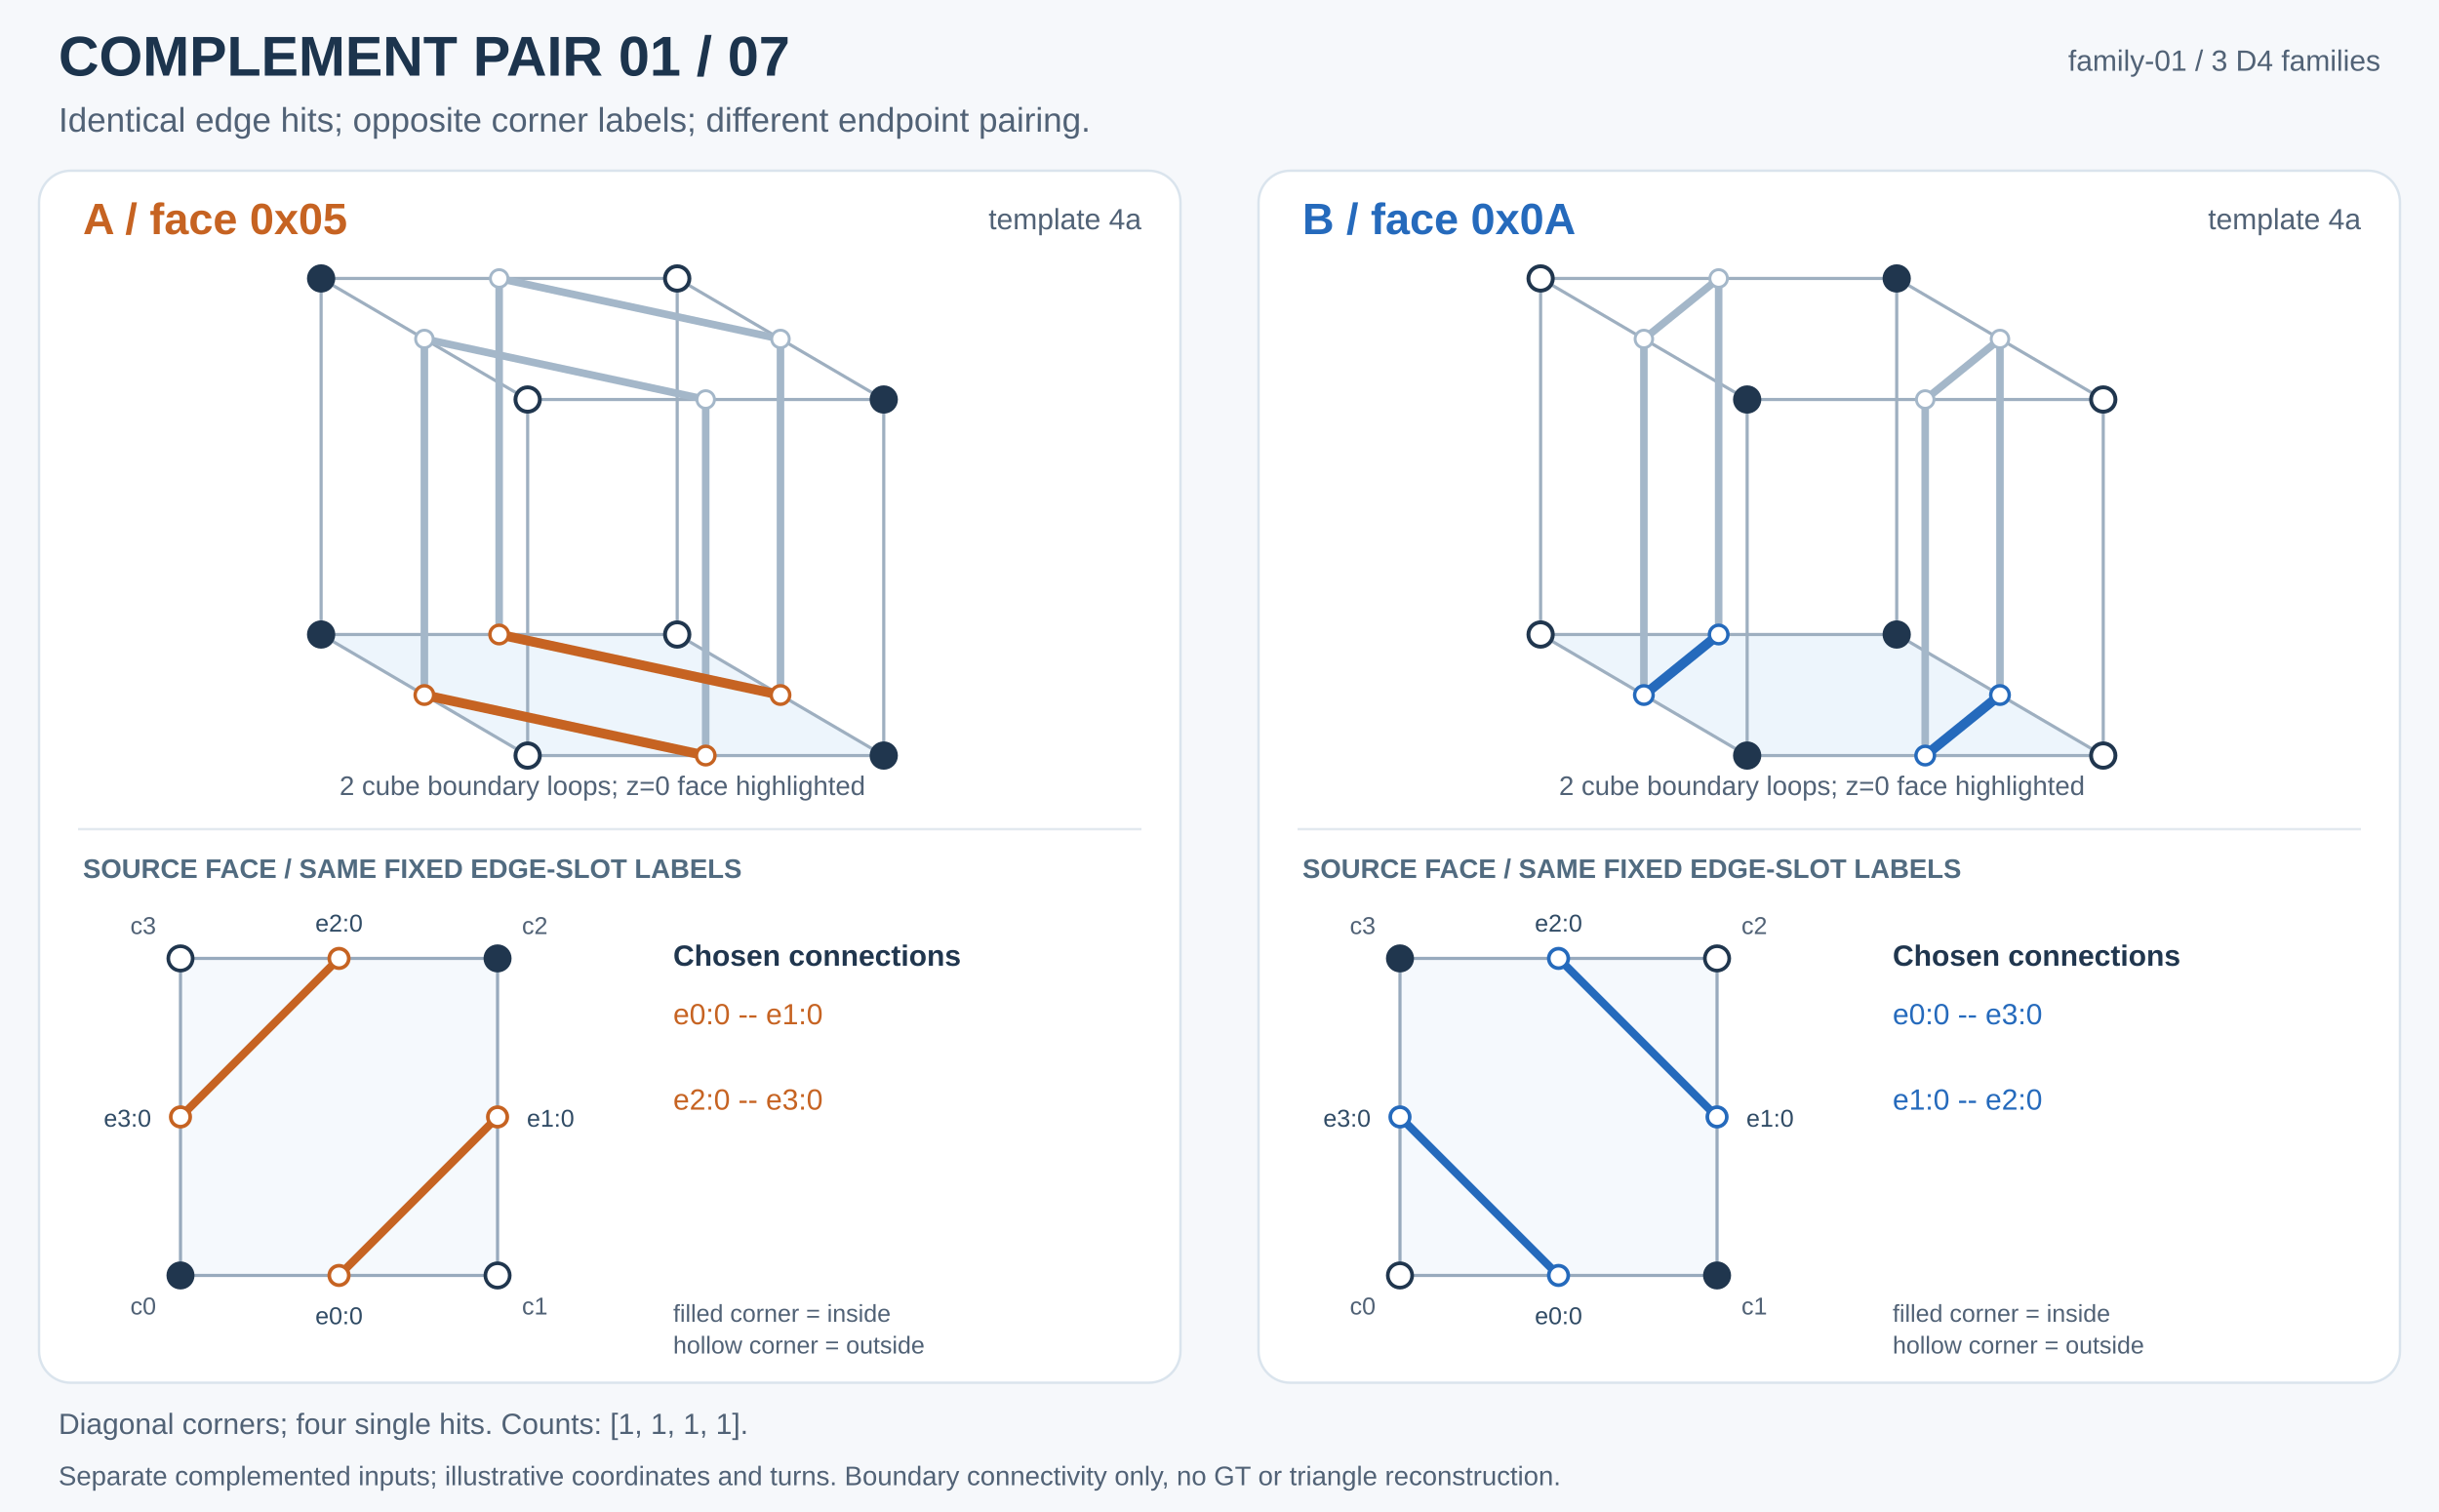
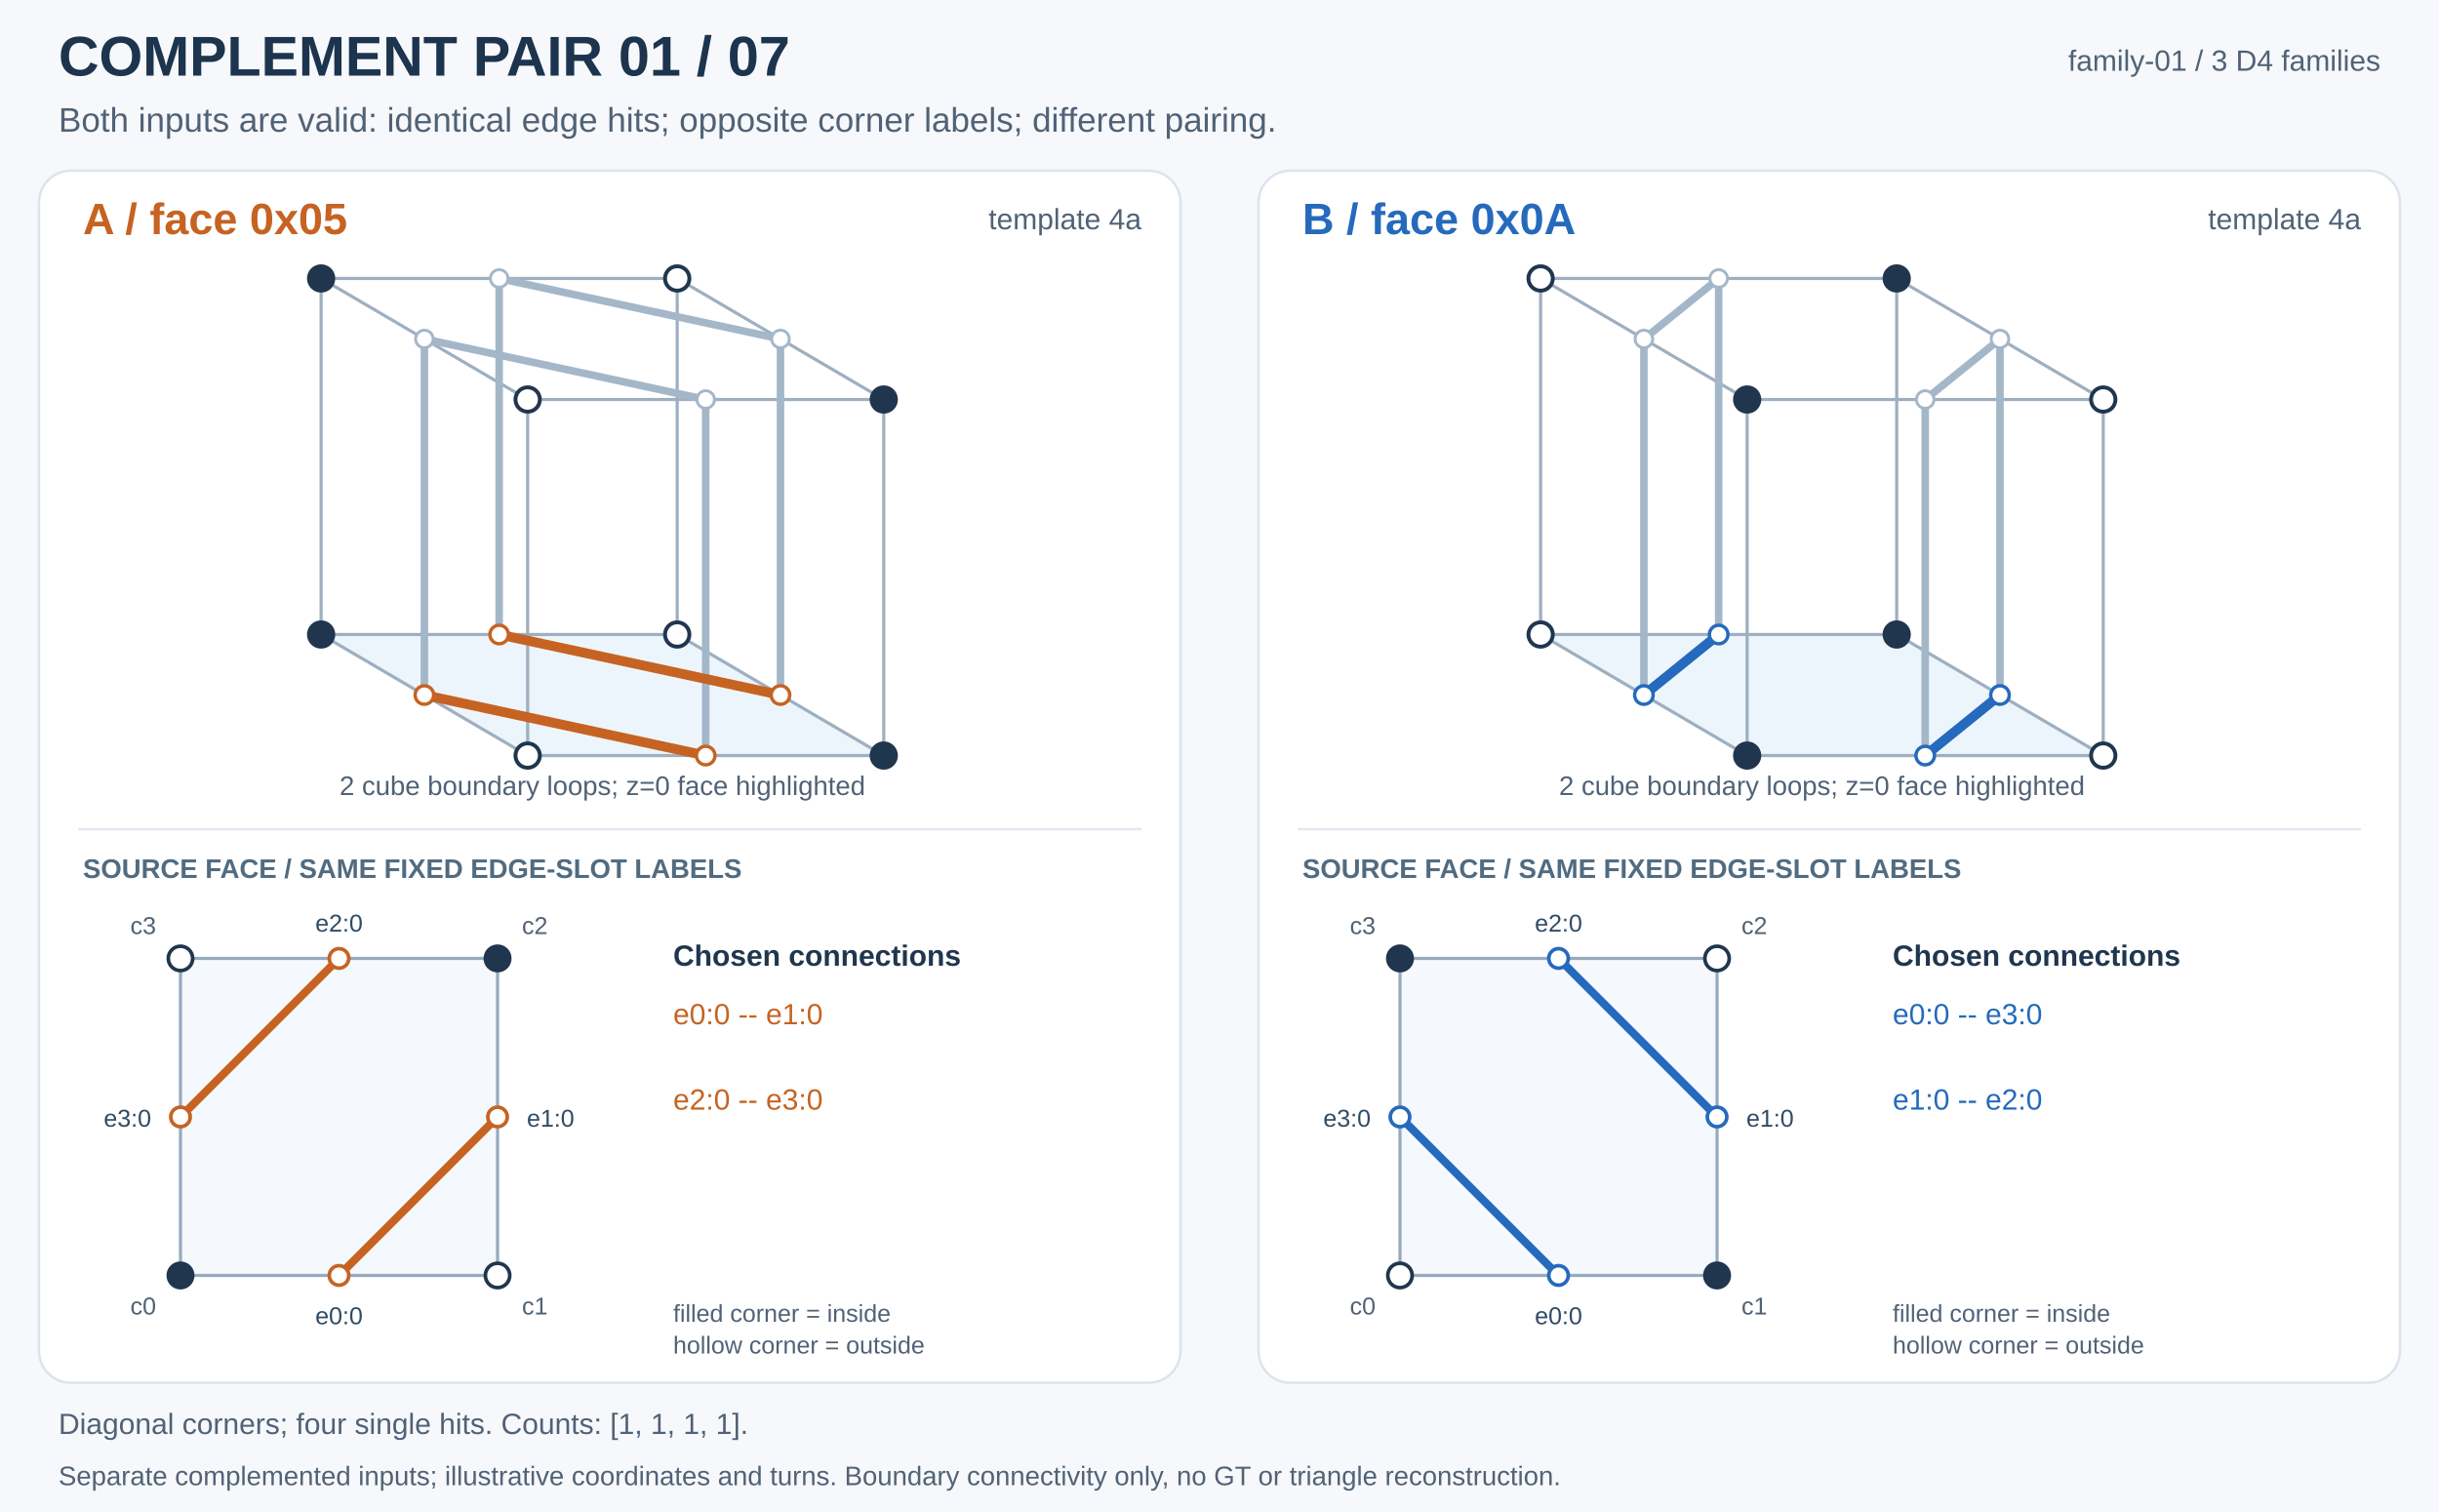
<svg xmlns="http://www.w3.org/2000/svg" width="1000" height="620" viewBox="0 0 1000 620" role="img">
  <rect width="100%" height="100%" fill="#f6f8fb" />
  <g font-family="Segoe UI, Arial, sans-serif">
    <text x="24" y="31" font-size="23" fill="#1c344d" font-weight="700">COMPLEMENT PAIR 01 / 07</text>
    <text x="976" y="29" font-size="12" fill="#516276" text-anchor="end">family-01 / 3 D4 families</text>
-     <text x="24" y="54" font-size="14" fill="#516276">Identical edge hits; opposite corner labels; different endpoint pairing.</text>
+     <text x="24" y="54" font-size="14" fill="#516276">Both inputs are valid: identical edge hits; opposite corner labels; different pairing.</text>
    <rect x="16" y="70" width="468" height="497" rx="13" fill="white" stroke="#dae4ed" />
    <text x="34" y="96" font-size="18" fill="#c66322" font-weight="700">A  /  face 0x05</text>
    <text x="468" y="94" font-size="12" fill="#516276" text-anchor="end">template 4a</text>
    <polygon points="131.66,260.18 277.66,260.18 362.34,309.82 216.34,309.82" fill="#e4f0fa" fill-opacity=".65" stroke="none" />
    <polyline points="131.66,260.18 277.66,260.18" fill="none" stroke="#9eafc0" stroke-width="1.3" />
    <polyline points="216.34,309.82 362.34,309.82" fill="none" stroke="#9eafc0" stroke-width="1.3" />
    <polyline points="131.66,114.18 277.66,114.18" fill="none" stroke="#9eafc0" stroke-width="1.3" />
    <polyline points="216.34,163.82 362.34,163.82" fill="none" stroke="#9eafc0" stroke-width="1.3" />
    <polyline points="131.66,260.18 216.34,309.82" fill="none" stroke="#9eafc0" stroke-width="1.3" />
    <polyline points="277.66,260.18 362.34,309.82" fill="none" stroke="#9eafc0" stroke-width="1.3" />
    <polyline points="131.66,114.18 216.34,163.82" fill="none" stroke="#9eafc0" stroke-width="1.3" />
    <polyline points="277.66,114.18 362.34,163.82" fill="none" stroke="#9eafc0" stroke-width="1.3" />
    <polyline points="131.66,260.18 131.66,114.18" fill="none" stroke="#9eafc0" stroke-width="1.3" />
    <polyline points="277.66,260.18 277.66,114.18" fill="none" stroke="#9eafc0" stroke-width="1.3" />
    <polyline points="216.34,309.82 216.34,163.82" fill="none" stroke="#9eafc0" stroke-width="1.3" />
    <polyline points="362.34,309.82 362.34,163.82" fill="none" stroke="#9eafc0" stroke-width="1.3" />
    <polyline points="204.66,260.18 204.66,114.18 320.00,139.00 320.00,285.00 204.66,260.18" fill="none" stroke="#a4b7c9" stroke-width="3.1" stroke-linejoin="round" />
    <polyline points="289.34,309.82 289.34,163.82 174.00,139.00 174.00,285.00 289.34,309.82" fill="none" stroke="#a4b7c9" stroke-width="3.1" stroke-linejoin="round" />
    <circle cx="204.66" cy="260.18" r="3.6" fill="#fff" stroke="#a4b7c9" stroke-width="1.2" />
    <circle cx="289.34" cy="309.82" r="3.6" fill="#fff" stroke="#a4b7c9" stroke-width="1.2" />
    <circle cx="204.66" cy="114.18" r="3.6" fill="#fff" stroke="#a4b7c9" stroke-width="1.2" />
    <circle cx="289.34" cy="163.82" r="3.6" fill="#fff" stroke="#a4b7c9" stroke-width="1.2" />
    <circle cx="174.00" cy="285.00" r="3.6" fill="#fff" stroke="#a4b7c9" stroke-width="1.2" />
    <circle cx="320.00" cy="285.00" r="3.6" fill="#fff" stroke="#a4b7c9" stroke-width="1.2" />
    <circle cx="174.00" cy="139.00" r="3.6" fill="#fff" stroke="#a4b7c9" stroke-width="1.2" />
    <circle cx="320.00" cy="139.00" r="3.6" fill="#fff" stroke="#a4b7c9" stroke-width="1.2" />
    <circle cx="131.66" cy="260.18" r="5" fill="#20364e" stroke="#20364e" stroke-width="1.6" />
    <circle cx="277.66" cy="260.18" r="5" fill="white" stroke="#20364e" stroke-width="1.6" />
    <circle cx="216.34" cy="309.82" r="5" fill="white" stroke="#20364e" stroke-width="1.6" />
    <circle cx="362.34" cy="309.82" r="5" fill="#20364e" stroke="#20364e" stroke-width="1.6" />
    <circle cx="131.66" cy="114.18" r="5" fill="#20364e" stroke="#20364e" stroke-width="1.6" />
    <circle cx="277.66" cy="114.18" r="5" fill="white" stroke="#20364e" stroke-width="1.6" />
    <circle cx="216.34" cy="163.82" r="5" fill="white" stroke="#20364e" stroke-width="1.6" />
    <circle cx="362.34" cy="163.82" r="5" fill="#20364e" stroke="#20364e" stroke-width="1.6" />
    <polyline points="204.66,260.18 320.00,285.00" fill="none" stroke="#c66322" stroke-width="4" stroke-linejoin="round" />
    <circle cx="204.66" cy="260.18" r="3.8" fill="white" stroke="#c66322" stroke-width="1.4" />
    <circle cx="320.00" cy="285.00" r="3.8" fill="white" stroke="#c66322" stroke-width="1.4" />
    <polyline points="289.34,309.82 174.00,285.00" fill="none" stroke="#c66322" stroke-width="4" stroke-linejoin="round" />
    <circle cx="289.34" cy="309.82" r="3.8" fill="white" stroke="#c66322" stroke-width="1.4" />
    <circle cx="174.00" cy="285.00" r="3.8" fill="white" stroke="#c66322" stroke-width="1.4" />
    <text x="247" y="326" font-size="11" fill="#516276" text-anchor="middle">2 cube boundary loops; z=0 face highlighted</text>
    <line x1="32" y1="340" x2="468" y2="340" stroke="#e2e9ef" />
    <text x="34" y="360" font-size="11" fill="#516b80" font-weight="700">SOURCE FACE  /  SAME FIXED EDGE-SLOT LABELS</text>
    <rect x="74" y="393" width="130" height="130" fill="#f5f9fd" stroke="#98aabd" stroke-width="1.3" />
    <polyline points="139.00,523.00 204.00,458.00" fill="none" stroke="#c66322" stroke-width="3.3" stroke-linejoin="round" />
    <polyline points="139.00,393.00 74.00,458.00" fill="none" stroke="#c66322" stroke-width="3.3" stroke-linejoin="round" />
    <circle cx="139.00" cy="523.00" r="4" fill="white" stroke="#c66322" stroke-width="1.5" />
    <text x="139.0" y="543.0" font-size="10" fill="#304b65" text-anchor="middle">e0:0</text>
    <circle cx="204.00" cy="458.00" r="4" fill="white" stroke="#c66322" stroke-width="1.5" />
    <text x="216.0" y="462.0" font-size="10" fill="#304b65" text-anchor="start">e1:0</text>
    <circle cx="139.00" cy="393.00" r="4" fill="white" stroke="#c66322" stroke-width="1.5" />
    <text x="139.0" y="382.0" font-size="10" fill="#304b65" text-anchor="middle">e2:0</text>
    <circle cx="74.00" cy="458.00" r="4" fill="white" stroke="#c66322" stroke-width="1.5" />
    <text x="62.0" y="462.0" font-size="10" fill="#304b65" text-anchor="end">e3:0</text>
    <circle cx="74.00" cy="523.00" r="5" fill="#20364e" stroke="#20364e" stroke-width="1.5" />
    <text x="64" y="539" font-size="10" fill="#516276" text-anchor="end">c0</text>
    <circle cx="204.00" cy="523.00" r="5" fill="white" stroke="#20364e" stroke-width="1.5" />
    <text x="214" y="539" font-size="10" fill="#516276" text-anchor="start">c1</text>
    <circle cx="204.00" cy="393.00" r="5" fill="#20364e" stroke="#20364e" stroke-width="1.5" />
    <text x="214" y="383" font-size="10" fill="#516276" text-anchor="start">c2</text>
    <circle cx="74.00" cy="393.00" r="5" fill="white" stroke="#20364e" stroke-width="1.5" />
    <text x="64" y="383" font-size="10" fill="#516276" text-anchor="end">c3</text>
    <text x="276" y="396" font-size="12" fill="#20364e" font-weight="700">Chosen connections</text>
    <text x="276" y="420" font-size="12" fill="#c66322">e0:0 -- e1:0</text>
    <text x="276" y="455" font-size="12" fill="#c66322">e2:0 -- e3:0</text>
    <text x="276" y="542" font-size="10" fill="#516276">filled corner = inside</text>
    <text x="276" y="555" font-size="10" fill="#516276">hollow corner = outside</text>
    <rect x="516" y="70" width="468" height="497" rx="13" fill="white" stroke="#dae4ed" />
    <text x="534" y="96" font-size="18" fill="#256abc" font-weight="700">B  /  face 0x0A</text>
    <text x="968" y="94" font-size="12" fill="#516276" text-anchor="end">template 4a</text>
    <polygon points="631.66,260.18 777.66,260.18 862.34,309.82 716.34,309.82" fill="#e4f0fa" fill-opacity=".65" stroke="none" />
    <polyline points="631.66,260.18 777.66,260.18" fill="none" stroke="#9eafc0" stroke-width="1.3" />
    <polyline points="716.34,309.82 862.34,309.82" fill="none" stroke="#9eafc0" stroke-width="1.3" />
    <polyline points="631.66,114.18 777.66,114.18" fill="none" stroke="#9eafc0" stroke-width="1.3" />
    <polyline points="716.34,163.82 862.34,163.82" fill="none" stroke="#9eafc0" stroke-width="1.3" />
    <polyline points="631.66,260.18 716.34,309.82" fill="none" stroke="#9eafc0" stroke-width="1.3" />
    <polyline points="777.66,260.18 862.34,309.82" fill="none" stroke="#9eafc0" stroke-width="1.3" />
    <polyline points="631.66,114.18 716.34,163.82" fill="none" stroke="#9eafc0" stroke-width="1.3" />
    <polyline points="777.66,114.18 862.34,163.82" fill="none" stroke="#9eafc0" stroke-width="1.3" />
    <polyline points="631.66,260.18 631.66,114.18" fill="none" stroke="#9eafc0" stroke-width="1.3" />
    <polyline points="777.66,260.18 777.66,114.18" fill="none" stroke="#9eafc0" stroke-width="1.3" />
    <polyline points="716.34,309.82 716.34,163.82" fill="none" stroke="#9eafc0" stroke-width="1.3" />
    <polyline points="862.34,309.82 862.34,163.82" fill="none" stroke="#9eafc0" stroke-width="1.3" />
    <polyline points="704.66,260.18 704.66,114.18 674.00,139.00 674.00,285.00 704.66,260.18" fill="none" stroke="#a4b7c9" stroke-width="3.1" stroke-linejoin="round" />
    <polyline points="789.34,309.82 789.34,163.82 820.00,139.00 820.00,285.00 789.34,309.82" fill="none" stroke="#a4b7c9" stroke-width="3.1" stroke-linejoin="round" />
    <circle cx="704.66" cy="260.18" r="3.6" fill="#fff" stroke="#a4b7c9" stroke-width="1.2" />
    <circle cx="789.34" cy="309.82" r="3.6" fill="#fff" stroke="#a4b7c9" stroke-width="1.2" />
    <circle cx="704.66" cy="114.18" r="3.6" fill="#fff" stroke="#a4b7c9" stroke-width="1.2" />
    <circle cx="789.34" cy="163.82" r="3.6" fill="#fff" stroke="#a4b7c9" stroke-width="1.2" />
    <circle cx="674.00" cy="285.00" r="3.6" fill="#fff" stroke="#a4b7c9" stroke-width="1.2" />
    <circle cx="820.00" cy="285.00" r="3.6" fill="#fff" stroke="#a4b7c9" stroke-width="1.2" />
    <circle cx="674.00" cy="139.00" r="3.6" fill="#fff" stroke="#a4b7c9" stroke-width="1.2" />
    <circle cx="820.00" cy="139.00" r="3.6" fill="#fff" stroke="#a4b7c9" stroke-width="1.2" />
    <circle cx="631.66" cy="260.18" r="5" fill="white" stroke="#20364e" stroke-width="1.6" />
    <circle cx="777.66" cy="260.18" r="5" fill="#20364e" stroke="#20364e" stroke-width="1.6" />
    <circle cx="716.34" cy="309.82" r="5" fill="#20364e" stroke="#20364e" stroke-width="1.6" />
    <circle cx="862.34" cy="309.82" r="5" fill="white" stroke="#20364e" stroke-width="1.6" />
    <circle cx="631.66" cy="114.18" r="5" fill="white" stroke="#20364e" stroke-width="1.6" />
    <circle cx="777.66" cy="114.18" r="5" fill="#20364e" stroke="#20364e" stroke-width="1.6" />
    <circle cx="716.34" cy="163.82" r="5" fill="#20364e" stroke="#20364e" stroke-width="1.6" />
    <circle cx="862.34" cy="163.82" r="5" fill="white" stroke="#20364e" stroke-width="1.6" />
    <polyline points="820.00,285.00 789.34,309.82" fill="none" stroke="#256abc" stroke-width="4" stroke-linejoin="round" />
    <circle cx="820.00" cy="285.00" r="3.8" fill="white" stroke="#256abc" stroke-width="1.4" />
    <circle cx="789.34" cy="309.82" r="3.8" fill="white" stroke="#256abc" stroke-width="1.4" />
    <polyline points="674.00,285.00 704.66,260.18" fill="none" stroke="#256abc" stroke-width="4" stroke-linejoin="round" />
    <circle cx="674.00" cy="285.00" r="3.8" fill="white" stroke="#256abc" stroke-width="1.4" />
    <circle cx="704.66" cy="260.18" r="3.8" fill="white" stroke="#256abc" stroke-width="1.4" />
    <text x="747" y="326" font-size="11" fill="#516276" text-anchor="middle">2 cube boundary loops; z=0 face highlighted</text>
    <line x1="532" y1="340" x2="968" y2="340" stroke="#e2e9ef" />
    <text x="534" y="360" font-size="11" fill="#516b80" font-weight="700">SOURCE FACE  /  SAME FIXED EDGE-SLOT LABELS</text>
    <rect x="574" y="393" width="130" height="130" fill="#f5f9fd" stroke="#98aabd" stroke-width="1.3" />
    <polyline points="704.00,458.00 639.00,393.00" fill="none" stroke="#256abc" stroke-width="3.3" stroke-linejoin="round" />
    <polyline points="574.00,458.00 639.00,523.00" fill="none" stroke="#256abc" stroke-width="3.3" stroke-linejoin="round" />
    <circle cx="639.00" cy="523.00" r="4" fill="white" stroke="#256abc" stroke-width="1.5" />
    <text x="639.0" y="543.0" font-size="10" fill="#304b65" text-anchor="middle">e0:0</text>
    <circle cx="704.00" cy="458.00" r="4" fill="white" stroke="#256abc" stroke-width="1.5" />
    <text x="716.0" y="462.0" font-size="10" fill="#304b65" text-anchor="start">e1:0</text>
    <circle cx="639.00" cy="393.00" r="4" fill="white" stroke="#256abc" stroke-width="1.5" />
    <text x="639.0" y="382.0" font-size="10" fill="#304b65" text-anchor="middle">e2:0</text>
    <circle cx="574.00" cy="458.00" r="4" fill="white" stroke="#256abc" stroke-width="1.5" />
    <text x="562.0" y="462.0" font-size="10" fill="#304b65" text-anchor="end">e3:0</text>
    <circle cx="574.00" cy="523.00" r="5" fill="white" stroke="#20364e" stroke-width="1.5" />
    <text x="564" y="539" font-size="10" fill="#516276" text-anchor="end">c0</text>
    <circle cx="704.00" cy="523.00" r="5" fill="#20364e" stroke="#20364e" stroke-width="1.5" />
    <text x="714" y="539" font-size="10" fill="#516276" text-anchor="start">c1</text>
    <circle cx="704.00" cy="393.00" r="5" fill="white" stroke="#20364e" stroke-width="1.5" />
    <text x="714" y="383" font-size="10" fill="#516276" text-anchor="start">c2</text>
    <circle cx="574.00" cy="393.00" r="5" fill="#20364e" stroke="#20364e" stroke-width="1.5" />
    <text x="564" y="383" font-size="10" fill="#516276" text-anchor="end">c3</text>
    <text x="776" y="396" font-size="12" fill="#20364e" font-weight="700">Chosen connections</text>
    <text x="776" y="420" font-size="12" fill="#256abc">e0:0 -- e3:0</text>
    <text x="776" y="455" font-size="12" fill="#256abc">e1:0 -- e2:0</text>
    <text x="776" y="542" font-size="10" fill="#516276">filled corner = inside</text>
    <text x="776" y="555" font-size="10" fill="#516276">hollow corner = outside</text>
    <text x="24" y="588" font-size="12" fill="#516276">Diagonal corners; four single hits. Counts: [1, 1, 1, 1].</text>
    <text x="24" y="609" font-size="11" fill="#516276">Separate complemented inputs; illustrative coordinates and turns. Boundary connectivity only, no GT or triangle reconstruction.</text>
  </g>
</svg>
